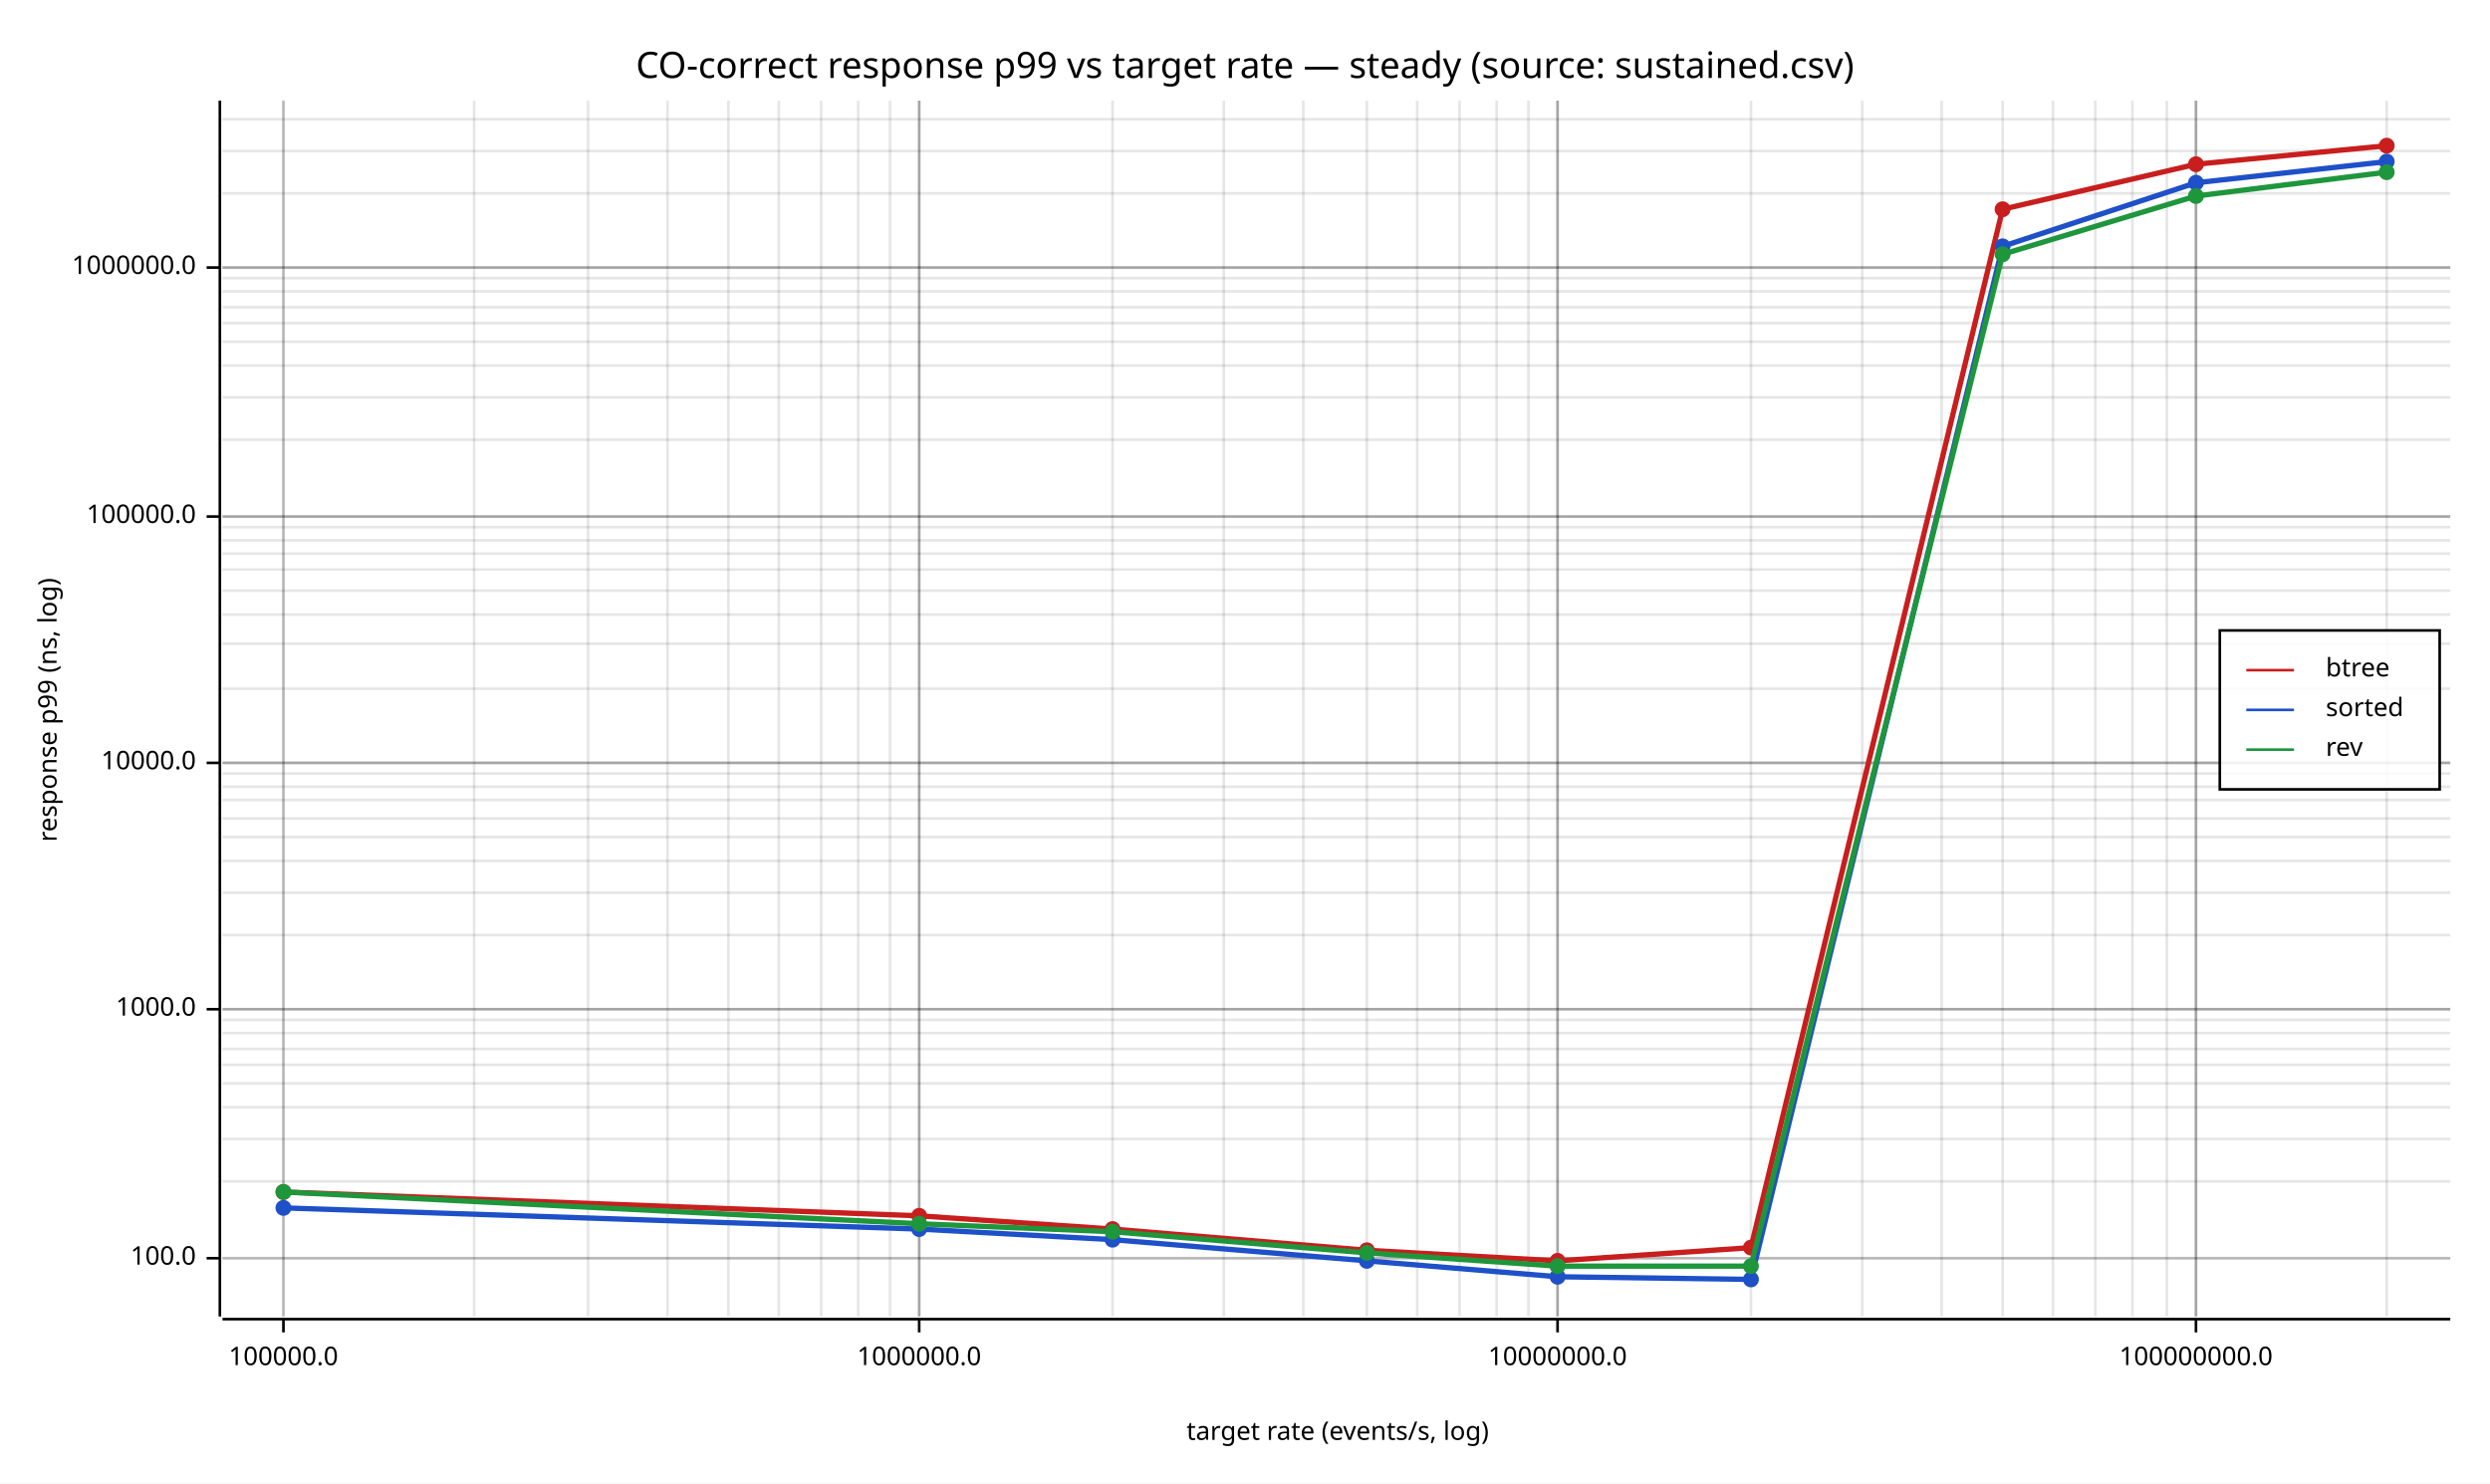
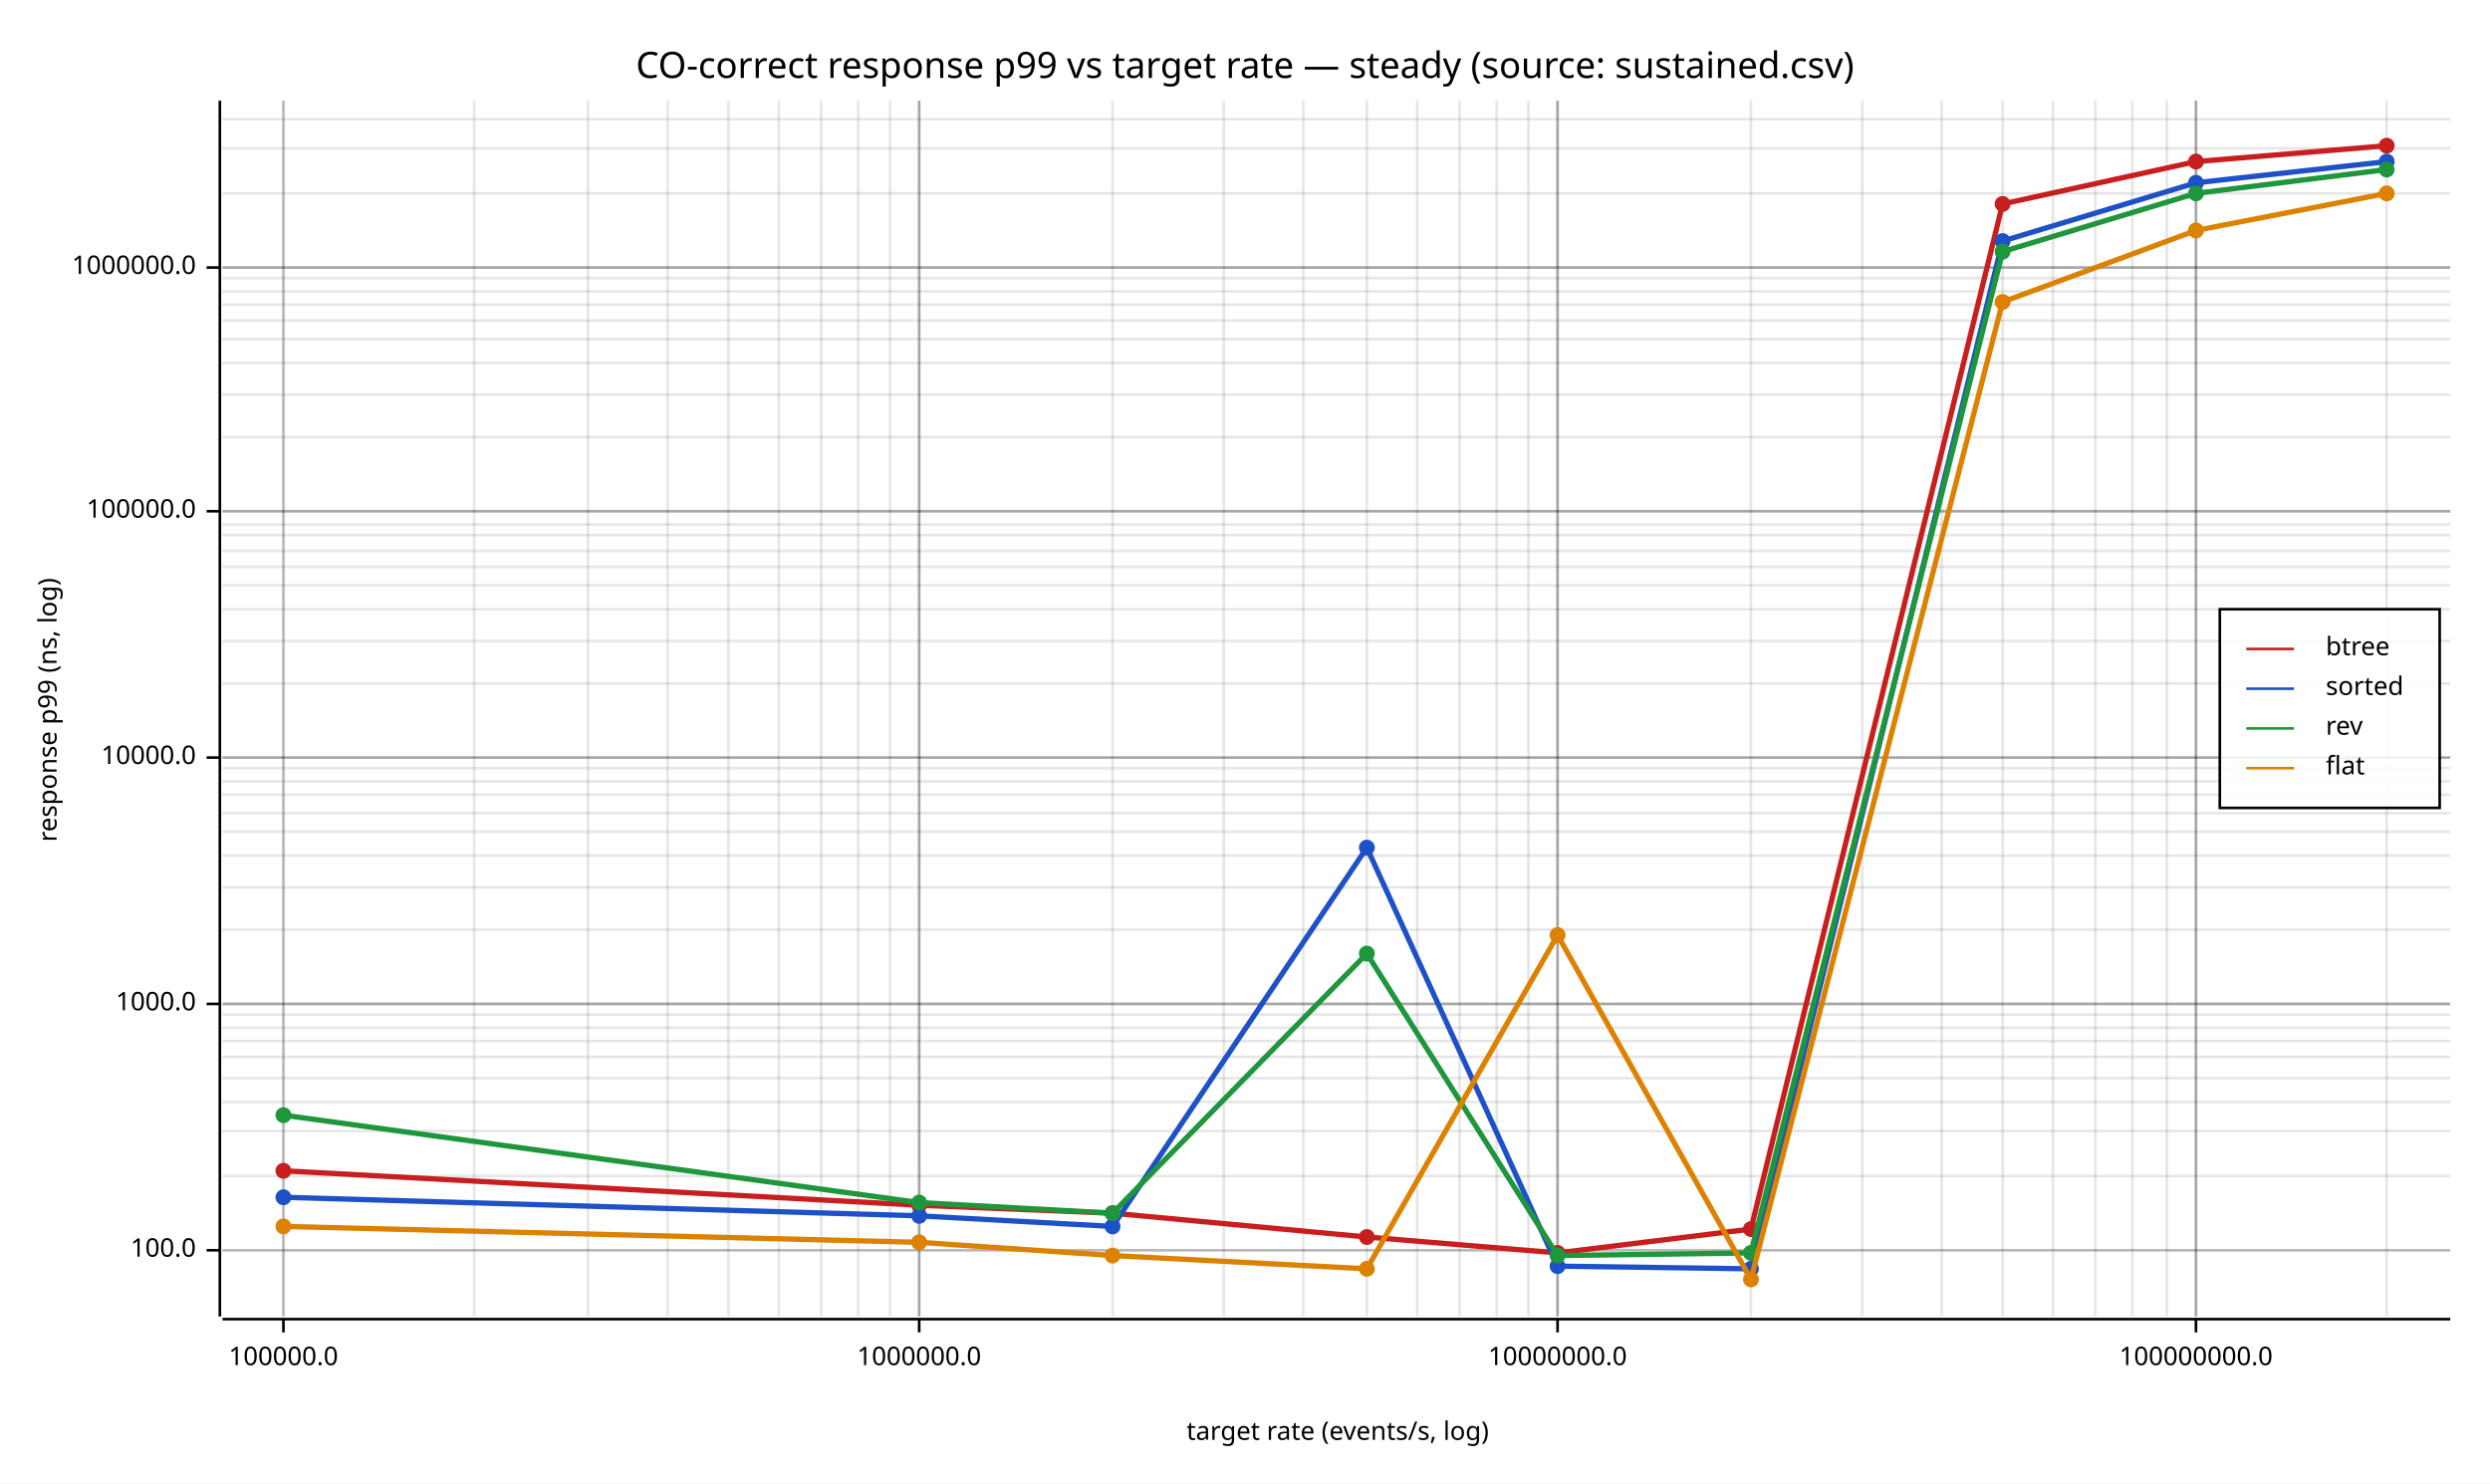
<svg xmlns="http://www.w3.org/2000/svg" width="940" height="560" viewBox="0 0 940 560">
  <rect x="0" y="0" width="940" height="560" opacity="1" fill="#FFFFFF" stroke="none" />
  <text x="470" y="19" dy="0.76em" text-anchor="middle" font-family="sans-serif" font-size="13.71" opacity="1" fill="#000000">
CO-correct response p99 vs target rate — steady   (source: sustained.csv)
</text>
  <line opacity="0.1" stroke="#000000" stroke-width="1" x1="107" y1="497" x2="107" y2="38" />
  <line opacity="0.1" stroke="#000000" stroke-width="1" x1="179" y1="497" x2="179" y2="38" />
  <line opacity="0.1" stroke="#000000" stroke-width="1" x1="222" y1="497" x2="222" y2="38" />
  <line opacity="0.1" stroke="#000000" stroke-width="1" x1="252" y1="497" x2="252" y2="38" />
  <line opacity="0.1" stroke="#000000" stroke-width="1" x1="275" y1="497" x2="275" y2="38" />
  <line opacity="0.1" stroke="#000000" stroke-width="1" x1="294" y1="497" x2="294" y2="38" />
  <line opacity="0.1" stroke="#000000" stroke-width="1" x1="310" y1="497" x2="310" y2="38" />
  <line opacity="0.1" stroke="#000000" stroke-width="1" x1="324" y1="497" x2="324" y2="38" />
  <line opacity="0.1" stroke="#000000" stroke-width="1" x1="336" y1="497" x2="336" y2="38" />
  <line opacity="0.1" stroke="#000000" stroke-width="1" x1="347" y1="497" x2="347" y2="38" />
  <line opacity="0.1" stroke="#000000" stroke-width="1" x1="347" y1="497" x2="347" y2="38" />
  <line opacity="0.1" stroke="#000000" stroke-width="1" x1="420" y1="497" x2="420" y2="38" />
  <line opacity="0.1" stroke="#000000" stroke-width="1" x1="462" y1="497" x2="462" y2="38" />
  <line opacity="0.1" stroke="#000000" stroke-width="1" x1="492" y1="497" x2="492" y2="38" />
  <line opacity="0.1" stroke="#000000" stroke-width="1" x1="516" y1="497" x2="516" y2="38" />
  <line opacity="0.1" stroke="#000000" stroke-width="1" x1="535" y1="497" x2="535" y2="38" />
  <line opacity="0.1" stroke="#000000" stroke-width="1" x1="551" y1="497" x2="551" y2="38" />
  <line opacity="0.1" stroke="#000000" stroke-width="1" x1="565" y1="497" x2="565" y2="38" />
  <line opacity="0.1" stroke="#000000" stroke-width="1" x1="577" y1="497" x2="577" y2="38" />
  <line opacity="0.1" stroke="#000000" stroke-width="1" x1="588" y1="497" x2="588" y2="38" />
  <line opacity="0.1" stroke="#000000" stroke-width="1" x1="588" y1="497" x2="588" y2="38" />
  <line opacity="0.1" stroke="#000000" stroke-width="1" x1="661" y1="497" x2="661" y2="38" />
  <line opacity="0.1" stroke="#000000" stroke-width="1" x1="703" y1="497" x2="703" y2="38" />
  <line opacity="0.1" stroke="#000000" stroke-width="1" x1="733" y1="497" x2="733" y2="38" />
  <line opacity="0.1" stroke="#000000" stroke-width="1" x1="756" y1="497" x2="756" y2="38" />
  <line opacity="0.1" stroke="#000000" stroke-width="1" x1="775" y1="497" x2="775" y2="38" />
  <line opacity="0.1" stroke="#000000" stroke-width="1" x1="791" y1="497" x2="791" y2="38" />
  <line opacity="0.1" stroke="#000000" stroke-width="1" x1="805" y1="497" x2="805" y2="38" />
  <line opacity="0.1" stroke="#000000" stroke-width="1" x1="818" y1="497" x2="818" y2="38" />
  <line opacity="0.1" stroke="#000000" stroke-width="1" x1="829" y1="497" x2="829" y2="38" />
  <line opacity="0.1" stroke="#000000" stroke-width="1" x1="829" y1="497" x2="829" y2="38" />
  <line opacity="0.1" stroke="#000000" stroke-width="1" x1="901" y1="497" x2="901" y2="38" />
-   <line opacity="0.1" stroke="#000000" stroke-width="1" x1="84" y1="475" x2="925" y2="475" />
-   <line opacity="0.1" stroke="#000000" stroke-width="1" x1="84" y1="446" x2="925" y2="446" />
-   <line opacity="0.1" stroke="#000000" stroke-width="1" x1="84" y1="430" x2="925" y2="430" />
-   <line opacity="0.1" stroke="#000000" stroke-width="1" x1="84" y1="418" x2="925" y2="418" />
-   <line opacity="0.1" stroke="#000000" stroke-width="1" x1="84" y1="409" x2="925" y2="409" />
-   <line opacity="0.1" stroke="#000000" stroke-width="1" x1="84" y1="402" x2="925" y2="402" />
-   <line opacity="0.1" stroke="#000000" stroke-width="1" x1="84" y1="396" x2="925" y2="396" />
-   <line opacity="0.1" stroke="#000000" stroke-width="1" x1="84" y1="390" x2="925" y2="390" />
-   <line opacity="0.1" stroke="#000000" stroke-width="1" x1="84" y1="385" x2="925" y2="385" />
-   <line opacity="0.1" stroke="#000000" stroke-width="1" x1="84" y1="381" x2="925" y2="381" />
-   <line opacity="0.1" stroke="#000000" stroke-width="1" x1="84" y1="381" x2="925" y2="381" />
-   <line opacity="0.1" stroke="#000000" stroke-width="1" x1="84" y1="353" x2="925" y2="353" />
-   <line opacity="0.1" stroke="#000000" stroke-width="1" x1="84" y1="337" x2="925" y2="337" />
-   <line opacity="0.1" stroke="#000000" stroke-width="1" x1="84" y1="325" x2="925" y2="325" />
-   <line opacity="0.1" stroke="#000000" stroke-width="1" x1="84" y1="316" x2="925" y2="316" />
-   <line opacity="0.1" stroke="#000000" stroke-width="1" x1="84" y1="309" x2="925" y2="309" />
-   <line opacity="0.1" stroke="#000000" stroke-width="1" x1="84" y1="302" x2="925" y2="302" />
-   <line opacity="0.1" stroke="#000000" stroke-width="1" x1="84" y1="297" x2="925" y2="297" />
-   <line opacity="0.1" stroke="#000000" stroke-width="1" x1="84" y1="292" x2="925" y2="292" />
-   <line opacity="0.1" stroke="#000000" stroke-width="1" x1="84" y1="288" x2="925" y2="288" />
-   <line opacity="0.1" stroke="#000000" stroke-width="1" x1="84" y1="288" x2="925" y2="288" />
-   <line opacity="0.1" stroke="#000000" stroke-width="1" x1="84" y1="260" x2="925" y2="260" />
-   <line opacity="0.1" stroke="#000000" stroke-width="1" x1="84" y1="243" x2="925" y2="243" />
-   <line opacity="0.1" stroke="#000000" stroke-width="1" x1="84" y1="232" x2="925" y2="232" />
-   <line opacity="0.1" stroke="#000000" stroke-width="1" x1="84" y1="223" x2="925" y2="223" />
-   <line opacity="0.1" stroke="#000000" stroke-width="1" x1="84" y1="215" x2="925" y2="215" />
-   <line opacity="0.1" stroke="#000000" stroke-width="1" x1="84" y1="209" x2="925" y2="209" />
-   <line opacity="0.1" stroke="#000000" stroke-width="1" x1="84" y1="204" x2="925" y2="204" />
-   <line opacity="0.1" stroke="#000000" stroke-width="1" x1="84" y1="199" x2="925" y2="199" />
-   <line opacity="0.1" stroke="#000000" stroke-width="1" x1="84" y1="195" x2="925" y2="195" />
-   <line opacity="0.1" stroke="#000000" stroke-width="1" x1="84" y1="195" x2="925" y2="195" />
-   <line opacity="0.1" stroke="#000000" stroke-width="1" x1="84" y1="166" x2="925" y2="166" />
-   <line opacity="0.1" stroke="#000000" stroke-width="1" x1="84" y1="150" x2="925" y2="150" />
-   <line opacity="0.1" stroke="#000000" stroke-width="1" x1="84" y1="138" x2="925" y2="138" />
-   <line opacity="0.1" stroke="#000000" stroke-width="1" x1="84" y1="129" x2="925" y2="129" />
-   <line opacity="0.1" stroke="#000000" stroke-width="1" x1="84" y1="122" x2="925" y2="122" />
-   <line opacity="0.1" stroke="#000000" stroke-width="1" x1="84" y1="116" x2="925" y2="116" />
+   <line opacity="0.1" stroke="#000000" stroke-width="1" x1="84" y1="472" x2="925" y2="472" />
+   <line opacity="0.1" stroke="#000000" stroke-width="1" x1="84" y1="444" x2="925" y2="444" />
+   <line opacity="0.1" stroke="#000000" stroke-width="1" x1="84" y1="427" x2="925" y2="427" />
+   <line opacity="0.1" stroke="#000000" stroke-width="1" x1="84" y1="416" x2="925" y2="416" />
+   <line opacity="0.1" stroke="#000000" stroke-width="1" x1="84" y1="407" x2="925" y2="407" />
+   <line opacity="0.1" stroke="#000000" stroke-width="1" x1="84" y1="399" x2="925" y2="399" />
+   <line opacity="0.1" stroke="#000000" stroke-width="1" x1="84" y1="393" x2="925" y2="393" />
+   <line opacity="0.1" stroke="#000000" stroke-width="1" x1="84" y1="388" x2="925" y2="388" />
+   <line opacity="0.1" stroke="#000000" stroke-width="1" x1="84" y1="383" x2="925" y2="383" />
+   <line opacity="0.1" stroke="#000000" stroke-width="1" x1="84" y1="379" x2="925" y2="379" />
+   <line opacity="0.1" stroke="#000000" stroke-width="1" x1="84" y1="379" x2="925" y2="379" />
+   <line opacity="0.1" stroke="#000000" stroke-width="1" x1="84" y1="351" x2="925" y2="351" />
+   <line opacity="0.1" stroke="#000000" stroke-width="1" x1="84" y1="335" x2="925" y2="335" />
+   <line opacity="0.1" stroke="#000000" stroke-width="1" x1="84" y1="323" x2="925" y2="323" />
+   <line opacity="0.1" stroke="#000000" stroke-width="1" x1="84" y1="314" x2="925" y2="314" />
+   <line opacity="0.1" stroke="#000000" stroke-width="1" x1="84" y1="307" x2="925" y2="307" />
+   <line opacity="0.1" stroke="#000000" stroke-width="1" x1="84" y1="300" x2="925" y2="300" />
+   <line opacity="0.1" stroke="#000000" stroke-width="1" x1="84" y1="295" x2="925" y2="295" />
+   <line opacity="0.1" stroke="#000000" stroke-width="1" x1="84" y1="290" x2="925" y2="290" />
+   <line opacity="0.1" stroke="#000000" stroke-width="1" x1="84" y1="286" x2="925" y2="286" />
+   <line opacity="0.1" stroke="#000000" stroke-width="1" x1="84" y1="286" x2="925" y2="286" />
+   <line opacity="0.1" stroke="#000000" stroke-width="1" x1="84" y1="258" x2="925" y2="258" />
+   <line opacity="0.1" stroke="#000000" stroke-width="1" x1="84" y1="242" x2="925" y2="242" />
+   <line opacity="0.1" stroke="#000000" stroke-width="1" x1="84" y1="230" x2="925" y2="230" />
+   <line opacity="0.1" stroke="#000000" stroke-width="1" x1="84" y1="221" x2="925" y2="221" />
+   <line opacity="0.1" stroke="#000000" stroke-width="1" x1="84" y1="214" x2="925" y2="214" />
+   <line opacity="0.1" stroke="#000000" stroke-width="1" x1="84" y1="208" x2="925" y2="208" />
+   <line opacity="0.1" stroke="#000000" stroke-width="1" x1="84" y1="202" x2="925" y2="202" />
+   <line opacity="0.1" stroke="#000000" stroke-width="1" x1="84" y1="198" x2="925" y2="198" />
+   <line opacity="0.1" stroke="#000000" stroke-width="1" x1="84" y1="193" x2="925" y2="193" />
+   <line opacity="0.1" stroke="#000000" stroke-width="1" x1="84" y1="193" x2="925" y2="193" />
+   <line opacity="0.1" stroke="#000000" stroke-width="1" x1="84" y1="165" x2="925" y2="165" />
+   <line opacity="0.1" stroke="#000000" stroke-width="1" x1="84" y1="149" x2="925" y2="149" />
+   <line opacity="0.1" stroke="#000000" stroke-width="1" x1="84" y1="137" x2="925" y2="137" />
+   <line opacity="0.1" stroke="#000000" stroke-width="1" x1="84" y1="128" x2="925" y2="128" />
+   <line opacity="0.1" stroke="#000000" stroke-width="1" x1="84" y1="121" x2="925" y2="121" />
+   <line opacity="0.1" stroke="#000000" stroke-width="1" x1="84" y1="115" x2="925" y2="115" />
  <line opacity="0.1" stroke="#000000" stroke-width="1" x1="84" y1="110" x2="925" y2="110" />
  <line opacity="0.1" stroke="#000000" stroke-width="1" x1="84" y1="105" x2="925" y2="105" />
  <line opacity="0.1" stroke="#000000" stroke-width="1" x1="84" y1="101" x2="925" y2="101" />
  <line opacity="0.1" stroke="#000000" stroke-width="1" x1="84" y1="101" x2="925" y2="101" />
  <line opacity="0.1" stroke="#000000" stroke-width="1" x1="84" y1="73" x2="925" y2="73" />
-   <line opacity="0.1" stroke="#000000" stroke-width="1" x1="84" y1="57" x2="925" y2="57" />
+   <line opacity="0.1" stroke="#000000" stroke-width="1" x1="84" y1="56" x2="925" y2="56" />
  <line opacity="0.1" stroke="#000000" stroke-width="1" x1="84" y1="45" x2="925" y2="45" />
  <text x="14" y="268" dy="0.76em" text-anchor="middle" font-family="sans-serif" font-size="9.677" opacity="1" fill="#000000" transform="rotate(270, 14, 268)">
response p99 (ns, log)
</text>
  <text x="505" y="546" dy="-0.5ex" text-anchor="middle" font-family="sans-serif" font-size="9.677" opacity="1" fill="#000000">
target rate (events/s, log)
</text>
  <line opacity="0.2" stroke="#000000" stroke-width="1" x1="107" y1="497" x2="107" y2="38" />
  <line opacity="0.2" stroke="#000000" stroke-width="1" x1="347" y1="497" x2="347" y2="38" />
  <line opacity="0.2" stroke="#000000" stroke-width="1" x1="588" y1="497" x2="588" y2="38" />
  <line opacity="0.2" stroke="#000000" stroke-width="1" x1="829" y1="497" x2="829" y2="38" />
-   <line opacity="0.2" stroke="#000000" stroke-width="1" x1="84" y1="475" x2="925" y2="475" />
-   <line opacity="0.2" stroke="#000000" stroke-width="1" x1="84" y1="381" x2="925" y2="381" />
-   <line opacity="0.2" stroke="#000000" stroke-width="1" x1="84" y1="288" x2="925" y2="288" />
-   <line opacity="0.2" stroke="#000000" stroke-width="1" x1="84" y1="195" x2="925" y2="195" />
+   <line opacity="0.2" stroke="#000000" stroke-width="1" x1="84" y1="472" x2="925" y2="472" />
+   <line opacity="0.2" stroke="#000000" stroke-width="1" x1="84" y1="379" x2="925" y2="379" />
+   <line opacity="0.2" stroke="#000000" stroke-width="1" x1="84" y1="286" x2="925" y2="286" />
+   <line opacity="0.2" stroke="#000000" stroke-width="1" x1="84" y1="193" x2="925" y2="193" />
  <line opacity="0.2" stroke="#000000" stroke-width="1" x1="84" y1="101" x2="925" y2="101" />
  <polyline fill="none" opacity="1" stroke="#000000" stroke-width="1" points="83,38 83,497 " />
-   <text x="74" y="475" dy="0.5ex" text-anchor="end" font-family="sans-serif" font-size="9.677" opacity="1" fill="#000000">
+   <text x="74" y="472" dy="0.5ex" text-anchor="end" font-family="sans-serif" font-size="9.677" opacity="1" fill="#000000">
100.0
</text>
-   <polyline fill="none" opacity="1" stroke="#000000" stroke-width="1" points="78,475 83,475 " />
-   <text x="74" y="381" dy="0.5ex" text-anchor="end" font-family="sans-serif" font-size="9.677" opacity="1" fill="#000000">
+   <polyline fill="none" opacity="1" stroke="#000000" stroke-width="1" points="78,472 83,472 " />
+   <text x="74" y="379" dy="0.5ex" text-anchor="end" font-family="sans-serif" font-size="9.677" opacity="1" fill="#000000">
1000.0
</text>
-   <polyline fill="none" opacity="1" stroke="#000000" stroke-width="1" points="78,381 83,381 " />
-   <text x="74" y="288" dy="0.5ex" text-anchor="end" font-family="sans-serif" font-size="9.677" opacity="1" fill="#000000">
+   <polyline fill="none" opacity="1" stroke="#000000" stroke-width="1" points="78,379 83,379 " />
+   <text x="74" y="286" dy="0.5ex" text-anchor="end" font-family="sans-serif" font-size="9.677" opacity="1" fill="#000000">
10000.0
</text>
-   <polyline fill="none" opacity="1" stroke="#000000" stroke-width="1" points="78,288 83,288 " />
-   <text x="74" y="195" dy="0.5ex" text-anchor="end" font-family="sans-serif" font-size="9.677" opacity="1" fill="#000000">
+   <polyline fill="none" opacity="1" stroke="#000000" stroke-width="1" points="78,286 83,286 " />
+   <text x="74" y="193" dy="0.5ex" text-anchor="end" font-family="sans-serif" font-size="9.677" opacity="1" fill="#000000">
100000.0
</text>
-   <polyline fill="none" opacity="1" stroke="#000000" stroke-width="1" points="78,195 83,195 " />
+   <polyline fill="none" opacity="1" stroke="#000000" stroke-width="1" points="78,193 83,193 " />
  <text x="74" y="101" dy="0.5ex" text-anchor="end" font-family="sans-serif" font-size="9.677" opacity="1" fill="#000000">
1000000.0
</text>
  <polyline fill="none" opacity="1" stroke="#000000" stroke-width="1" points="78,101 83,101 " />
  <polyline fill="none" opacity="1" stroke="#000000" stroke-width="1" points="84,498 925,498 " />
  <text x="107" y="508" dy="0.76em" text-anchor="middle" font-family="sans-serif" font-size="9.677" opacity="1" fill="#000000">
100000.0
</text>
  <polyline fill="none" opacity="1" stroke="#000000" stroke-width="1" points="107,498 107,503 " />
  <text x="347" y="508" dy="0.76em" text-anchor="middle" font-family="sans-serif" font-size="9.677" opacity="1" fill="#000000">
1000000.0
</text>
  <polyline fill="none" opacity="1" stroke="#000000" stroke-width="1" points="347,498 347,503 " />
  <text x="588" y="508" dy="0.76em" text-anchor="middle" font-family="sans-serif" font-size="9.677" opacity="1" fill="#000000">
10000000.0
</text>
  <polyline fill="none" opacity="1" stroke="#000000" stroke-width="1" points="588,498 588,503 " />
  <text x="829" y="508" dy="0.76em" text-anchor="middle" font-family="sans-serif" font-size="9.677" opacity="1" fill="#000000">
100000000.0
</text>
  <polyline fill="none" opacity="1" stroke="#000000" stroke-width="1" points="829,498 829,503 " />
-   <polyline fill="none" opacity="1" stroke="#C81E1E" stroke-width="2" points="107,450 347,459 420,464 516,472 588,476 661,471 756,79 829,62 901,55 " />
-   <circle cx="107" cy="450" r="3" opacity="1" fill="#C81E1E" stroke="none" stroke-width="1" />
-   <circle cx="347" cy="459" r="3" opacity="1" fill="#C81E1E" stroke="none" stroke-width="1" />
-   <circle cx="420" cy="464" r="3" opacity="1" fill="#C81E1E" stroke="none" stroke-width="1" />
-   <circle cx="516" cy="472" r="3" opacity="1" fill="#C81E1E" stroke="none" stroke-width="1" />
-   <circle cx="588" cy="476" r="3" opacity="1" fill="#C81E1E" stroke="none" stroke-width="1" />
-   <circle cx="661" cy="471" r="3" opacity="1" fill="#C81E1E" stroke="none" stroke-width="1" />
-   <circle cx="756" cy="79" r="3" opacity="1" fill="#C81E1E" stroke="none" stroke-width="1" />
-   <circle cx="829" cy="62" r="3" opacity="1" fill="#C81E1E" stroke="none" stroke-width="1" />
+   <polyline fill="none" opacity="1" stroke="#C81E1E" stroke-width="2" points="107,442 347,455 420,458 516,467 588,473 661,464 756,77 829,61 901,55 " />
+   <circle cx="107" cy="442" r="3" opacity="1" fill="#C81E1E" stroke="none" stroke-width="1" />
+   <circle cx="347" cy="455" r="3" opacity="1" fill="#C81E1E" stroke="none" stroke-width="1" />
+   <circle cx="420" cy="458" r="3" opacity="1" fill="#C81E1E" stroke="none" stroke-width="1" />
+   <circle cx="516" cy="467" r="3" opacity="1" fill="#C81E1E" stroke="none" stroke-width="1" />
+   <circle cx="588" cy="473" r="3" opacity="1" fill="#C81E1E" stroke="none" stroke-width="1" />
+   <circle cx="661" cy="464" r="3" opacity="1" fill="#C81E1E" stroke="none" stroke-width="1" />
+   <circle cx="756" cy="77" r="3" opacity="1" fill="#C81E1E" stroke="none" stroke-width="1" />
+   <circle cx="829" cy="61" r="3" opacity="1" fill="#C81E1E" stroke="none" stroke-width="1" />
  <circle cx="901" cy="55" r="3" opacity="1" fill="#C81E1E" stroke="none" stroke-width="1" />
-   <polyline fill="none" opacity="1" stroke="#1E50C8" stroke-width="2" points="107,456 347,464 420,468 516,476 588,482 661,483 756,93 829,69 901,61 " />
-   <circle cx="107" cy="456" r="3" opacity="1" fill="#1E50C8" stroke="none" stroke-width="1" />
-   <circle cx="347" cy="464" r="3" opacity="1" fill="#1E50C8" stroke="none" stroke-width="1" />
-   <circle cx="420" cy="468" r="3" opacity="1" fill="#1E50C8" stroke="none" stroke-width="1" />
-   <circle cx="516" cy="476" r="3" opacity="1" fill="#1E50C8" stroke="none" stroke-width="1" />
-   <circle cx="588" cy="482" r="3" opacity="1" fill="#1E50C8" stroke="none" stroke-width="1" />
-   <circle cx="661" cy="483" r="3" opacity="1" fill="#1E50C8" stroke="none" stroke-width="1" />
-   <circle cx="756" cy="93" r="3" opacity="1" fill="#1E50C8" stroke="none" stroke-width="1" />
+   <polyline fill="none" opacity="1" stroke="#1E50C8" stroke-width="2" points="107,452 347,459 420,463 516,320 588,478 661,479 756,91 829,69 901,61 " />
+   <circle cx="107" cy="452" r="3" opacity="1" fill="#1E50C8" stroke="none" stroke-width="1" />
+   <circle cx="347" cy="459" r="3" opacity="1" fill="#1E50C8" stroke="none" stroke-width="1" />
+   <circle cx="420" cy="463" r="3" opacity="1" fill="#1E50C8" stroke="none" stroke-width="1" />
+   <circle cx="516" cy="320" r="3" opacity="1" fill="#1E50C8" stroke="none" stroke-width="1" />
+   <circle cx="588" cy="478" r="3" opacity="1" fill="#1E50C8" stroke="none" stroke-width="1" />
+   <circle cx="661" cy="479" r="3" opacity="1" fill="#1E50C8" stroke="none" stroke-width="1" />
+   <circle cx="756" cy="91" r="3" opacity="1" fill="#1E50C8" stroke="none" stroke-width="1" />
  <circle cx="829" cy="69" r="3" opacity="1" fill="#1E50C8" stroke="none" stroke-width="1" />
  <circle cx="901" cy="61" r="3" opacity="1" fill="#1E50C8" stroke="none" stroke-width="1" />
-   <polyline fill="none" opacity="1" stroke="#1E963C" stroke-width="2" points="107,450 347,462 420,465 516,473 588,478 661,478 756,96 829,74 901,65 " />
-   <circle cx="107" cy="450" r="3" opacity="1" fill="#1E963C" stroke="none" stroke-width="1" />
-   <circle cx="347" cy="462" r="3" opacity="1" fill="#1E963C" stroke="none" stroke-width="1" />
-   <circle cx="420" cy="465" r="3" opacity="1" fill="#1E963C" stroke="none" stroke-width="1" />
-   <circle cx="516" cy="473" r="3" opacity="1" fill="#1E963C" stroke="none" stroke-width="1" />
-   <circle cx="588" cy="478" r="3" opacity="1" fill="#1E963C" stroke="none" stroke-width="1" />
-   <circle cx="661" cy="478" r="3" opacity="1" fill="#1E963C" stroke="none" stroke-width="1" />
-   <circle cx="756" cy="96" r="3" opacity="1" fill="#1E963C" stroke="none" stroke-width="1" />
-   <circle cx="829" cy="74" r="3" opacity="1" fill="#1E963C" stroke="none" stroke-width="1" />
-   <circle cx="901" cy="65" r="3" opacity="1" fill="#1E963C" stroke="none" stroke-width="1" />
-   <rect x="838" y="238" width="83" height="60" opacity="0.85" fill="#FFFFFF" stroke="none" />
-   <rect x="838" y="238" width="83" height="60" opacity="1" fill="none" stroke="#000000" />
-   <text x="878" y="248" dy="0.76em" text-anchor="start" font-family="sans-serif" font-size="9.677" opacity="1" fill="#000000">
+   <polyline fill="none" opacity="1" stroke="#1E963C" stroke-width="2" points="107,421 347,454 420,458 516,360 588,474 661,473 756,95 829,73 901,64 " />
+   <circle cx="107" cy="421" r="3" opacity="1" fill="#1E963C" stroke="none" stroke-width="1" />
+   <circle cx="347" cy="454" r="3" opacity="1" fill="#1E963C" stroke="none" stroke-width="1" />
+   <circle cx="420" cy="458" r="3" opacity="1" fill="#1E963C" stroke="none" stroke-width="1" />
+   <circle cx="516" cy="360" r="3" opacity="1" fill="#1E963C" stroke="none" stroke-width="1" />
+   <circle cx="588" cy="474" r="3" opacity="1" fill="#1E963C" stroke="none" stroke-width="1" />
+   <circle cx="661" cy="473" r="3" opacity="1" fill="#1E963C" stroke="none" stroke-width="1" />
+   <circle cx="756" cy="95" r="3" opacity="1" fill="#1E963C" stroke="none" stroke-width="1" />
+   <circle cx="829" cy="73" r="3" opacity="1" fill="#1E963C" stroke="none" stroke-width="1" />
+   <circle cx="901" cy="64" r="3" opacity="1" fill="#1E963C" stroke="none" stroke-width="1" />
+   <polyline fill="none" opacity="1" stroke="#DC8200" stroke-width="2" points="107,463 347,469 420,474 516,479 588,353 661,483 756,114 829,87 901,73 " />
+   <circle cx="107" cy="463" r="3" opacity="1" fill="#DC8200" stroke="none" stroke-width="1" />
+   <circle cx="347" cy="469" r="3" opacity="1" fill="#DC8200" stroke="none" stroke-width="1" />
+   <circle cx="420" cy="474" r="3" opacity="1" fill="#DC8200" stroke="none" stroke-width="1" />
+   <circle cx="516" cy="479" r="3" opacity="1" fill="#DC8200" stroke="none" stroke-width="1" />
+   <circle cx="588" cy="353" r="3" opacity="1" fill="#DC8200" stroke="none" stroke-width="1" />
+   <circle cx="661" cy="483" r="3" opacity="1" fill="#DC8200" stroke="none" stroke-width="1" />
+   <circle cx="756" cy="114" r="3" opacity="1" fill="#DC8200" stroke="none" stroke-width="1" />
+   <circle cx="829" cy="87" r="3" opacity="1" fill="#DC8200" stroke="none" stroke-width="1" />
+   <circle cx="901" cy="73" r="3" opacity="1" fill="#DC8200" stroke="none" stroke-width="1" />
+   <rect x="838" y="230" width="83" height="75" opacity="0.85" fill="#FFFFFF" stroke="none" />
+   <rect x="838" y="230" width="83" height="75" opacity="1" fill="none" stroke="#000000" />
+   <text x="878" y="240" dy="0.76em" text-anchor="start" font-family="sans-serif" font-size="9.677" opacity="1" fill="#000000">
btree
</text>
-   <text x="878" y="263" dy="0.76em" text-anchor="start" font-family="sans-serif" font-size="9.677" opacity="1" fill="#000000">
+   <text x="878" y="255" dy="0.76em" text-anchor="start" font-family="sans-serif" font-size="9.677" opacity="1" fill="#000000">
sorted
</text>
-   <text x="878" y="278" dy="0.76em" text-anchor="start" font-family="sans-serif" font-size="9.677" opacity="1" fill="#000000">
+   <text x="878" y="270" dy="0.76em" text-anchor="start" font-family="sans-serif" font-size="9.677" opacity="1" fill="#000000">
rev
</text>
-   <polyline fill="none" opacity="1" stroke="#C81E1E" stroke-width="1" points="848,253 866,253 " />
-   <polyline fill="none" opacity="1" stroke="#1E50C8" stroke-width="1" points="848,268 866,268 " />
-   <polyline fill="none" opacity="1" stroke="#1E963C" stroke-width="1" points="848,283 866,283 " />
+   <text x="878" y="285" dy="0.76em" text-anchor="start" font-family="sans-serif" font-size="9.677" opacity="1" fill="#000000">
+ flat
+ </text>
+   <polyline fill="none" opacity="1" stroke="#C81E1E" stroke-width="1" points="848,245 866,245 " />
+   <polyline fill="none" opacity="1" stroke="#1E50C8" stroke-width="1" points="848,260 866,260 " />
+   <polyline fill="none" opacity="1" stroke="#1E963C" stroke-width="1" points="848,275 866,275 " />
+   <polyline fill="none" opacity="1" stroke="#DC8200" stroke-width="1" points="848,290 866,290 " />
</svg>
